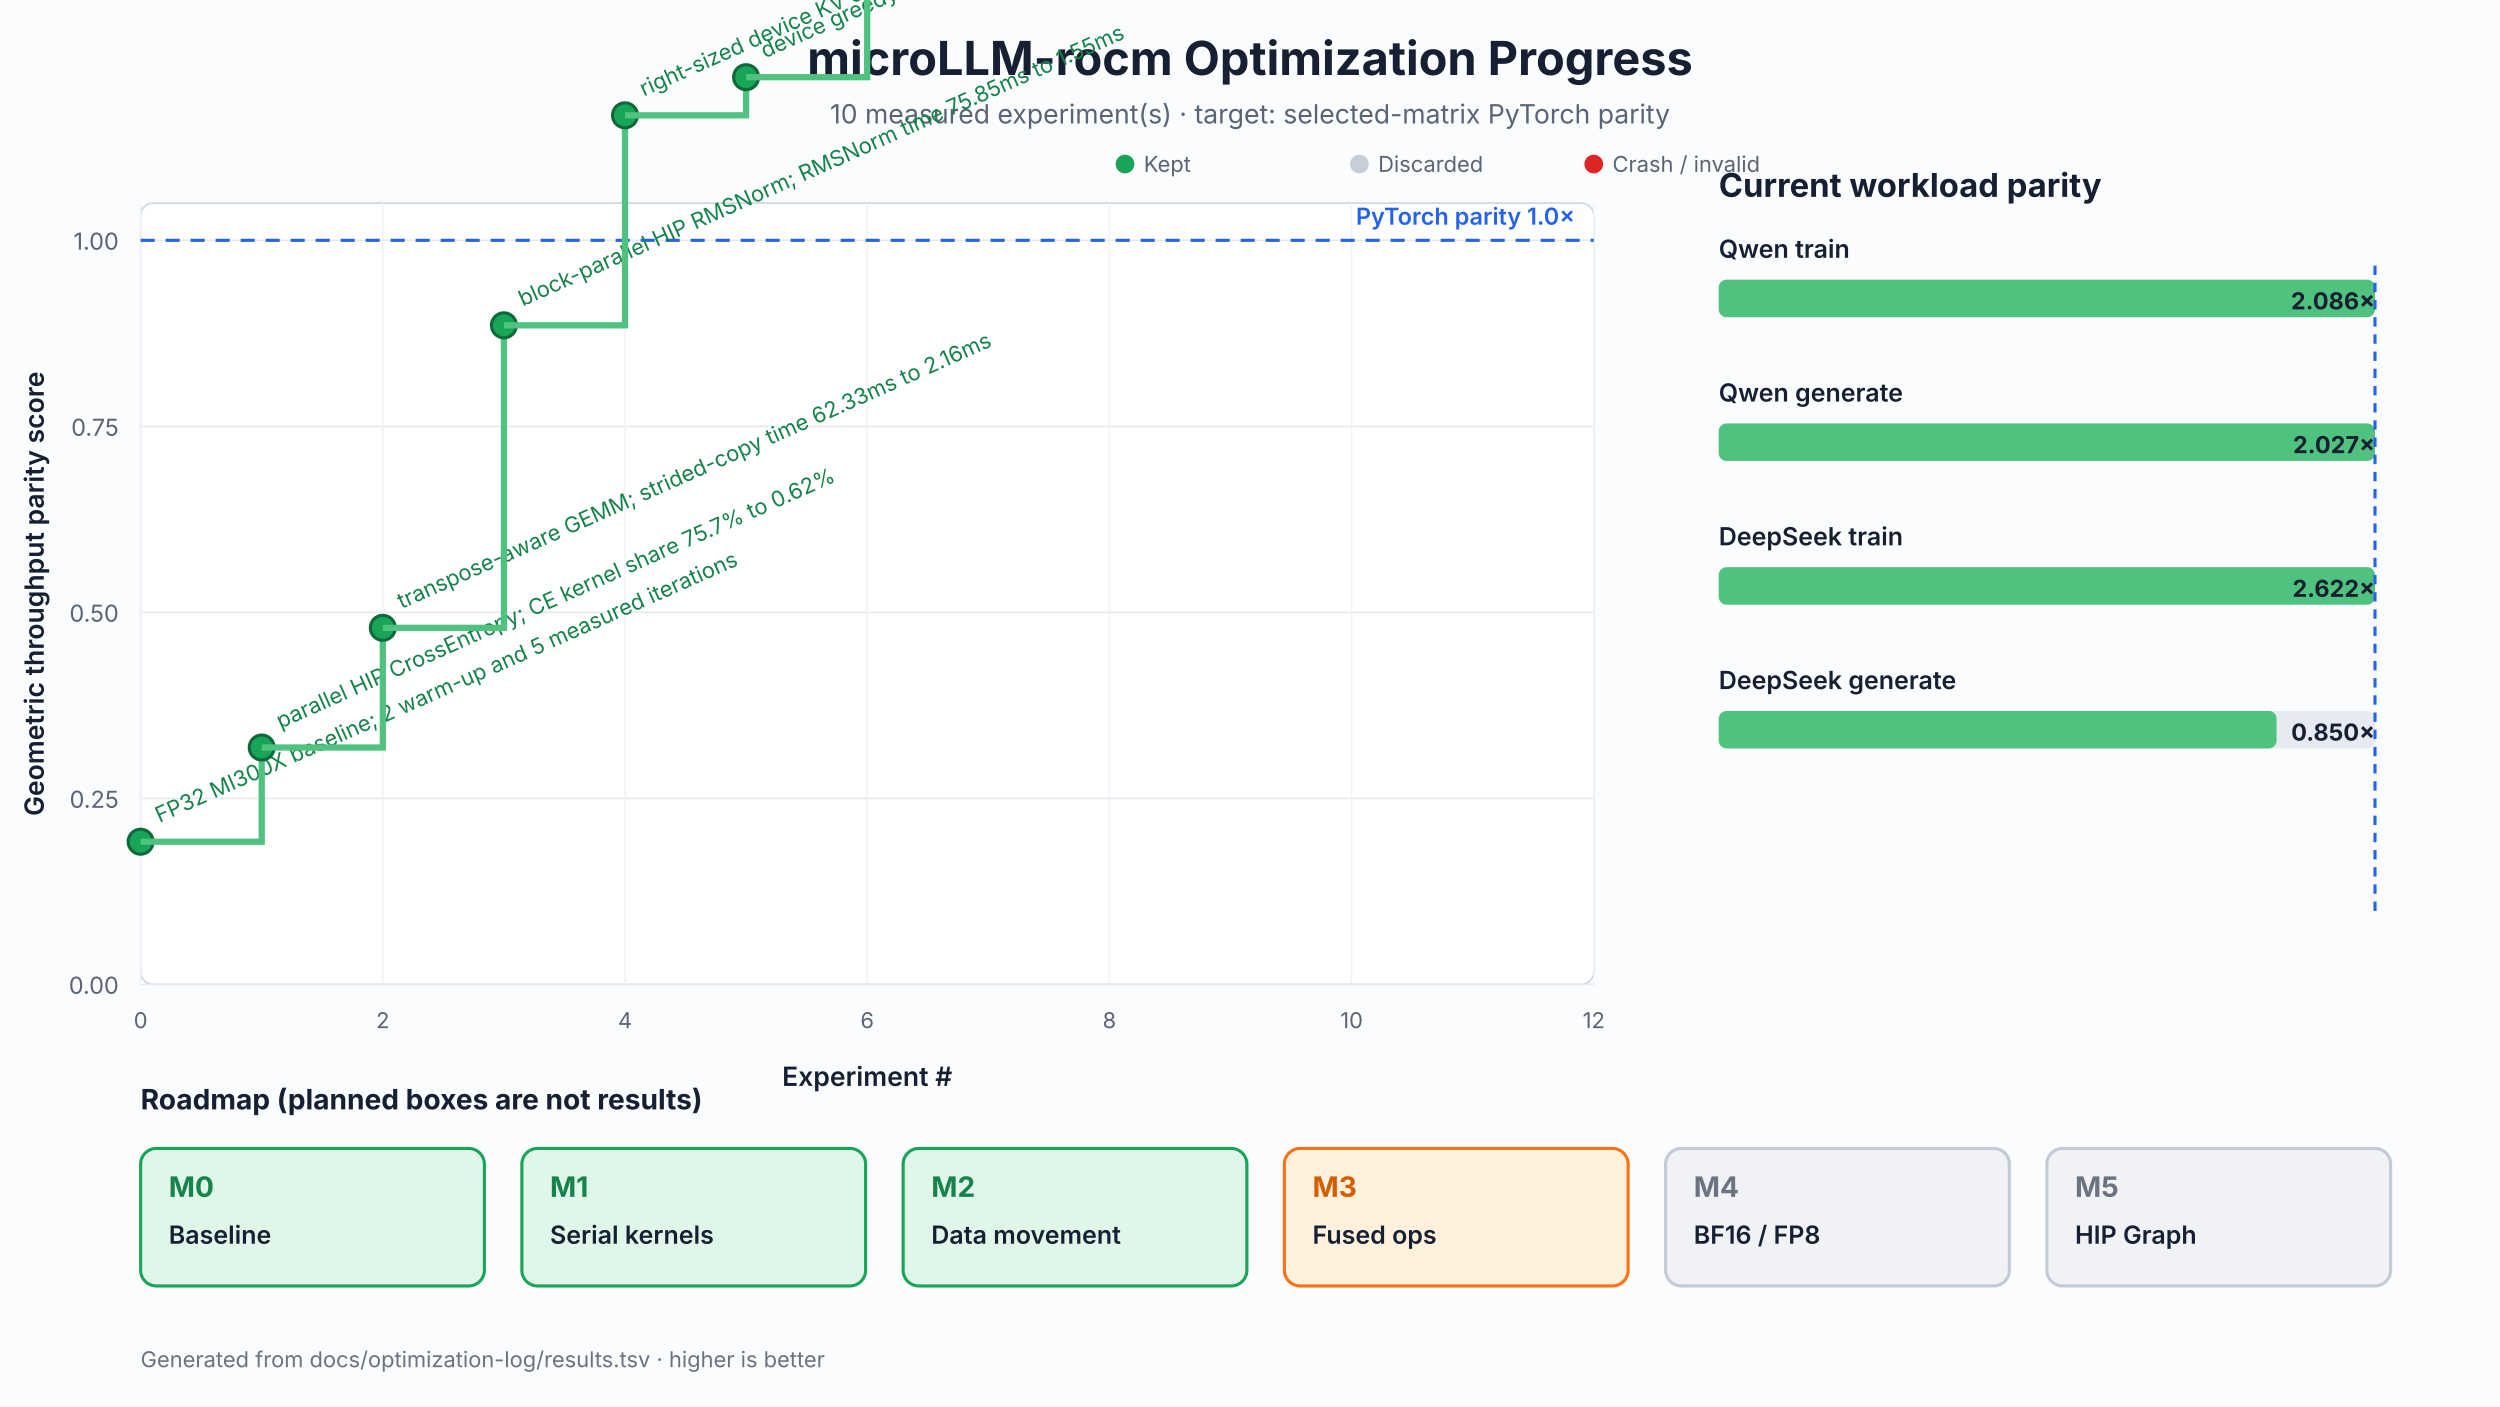
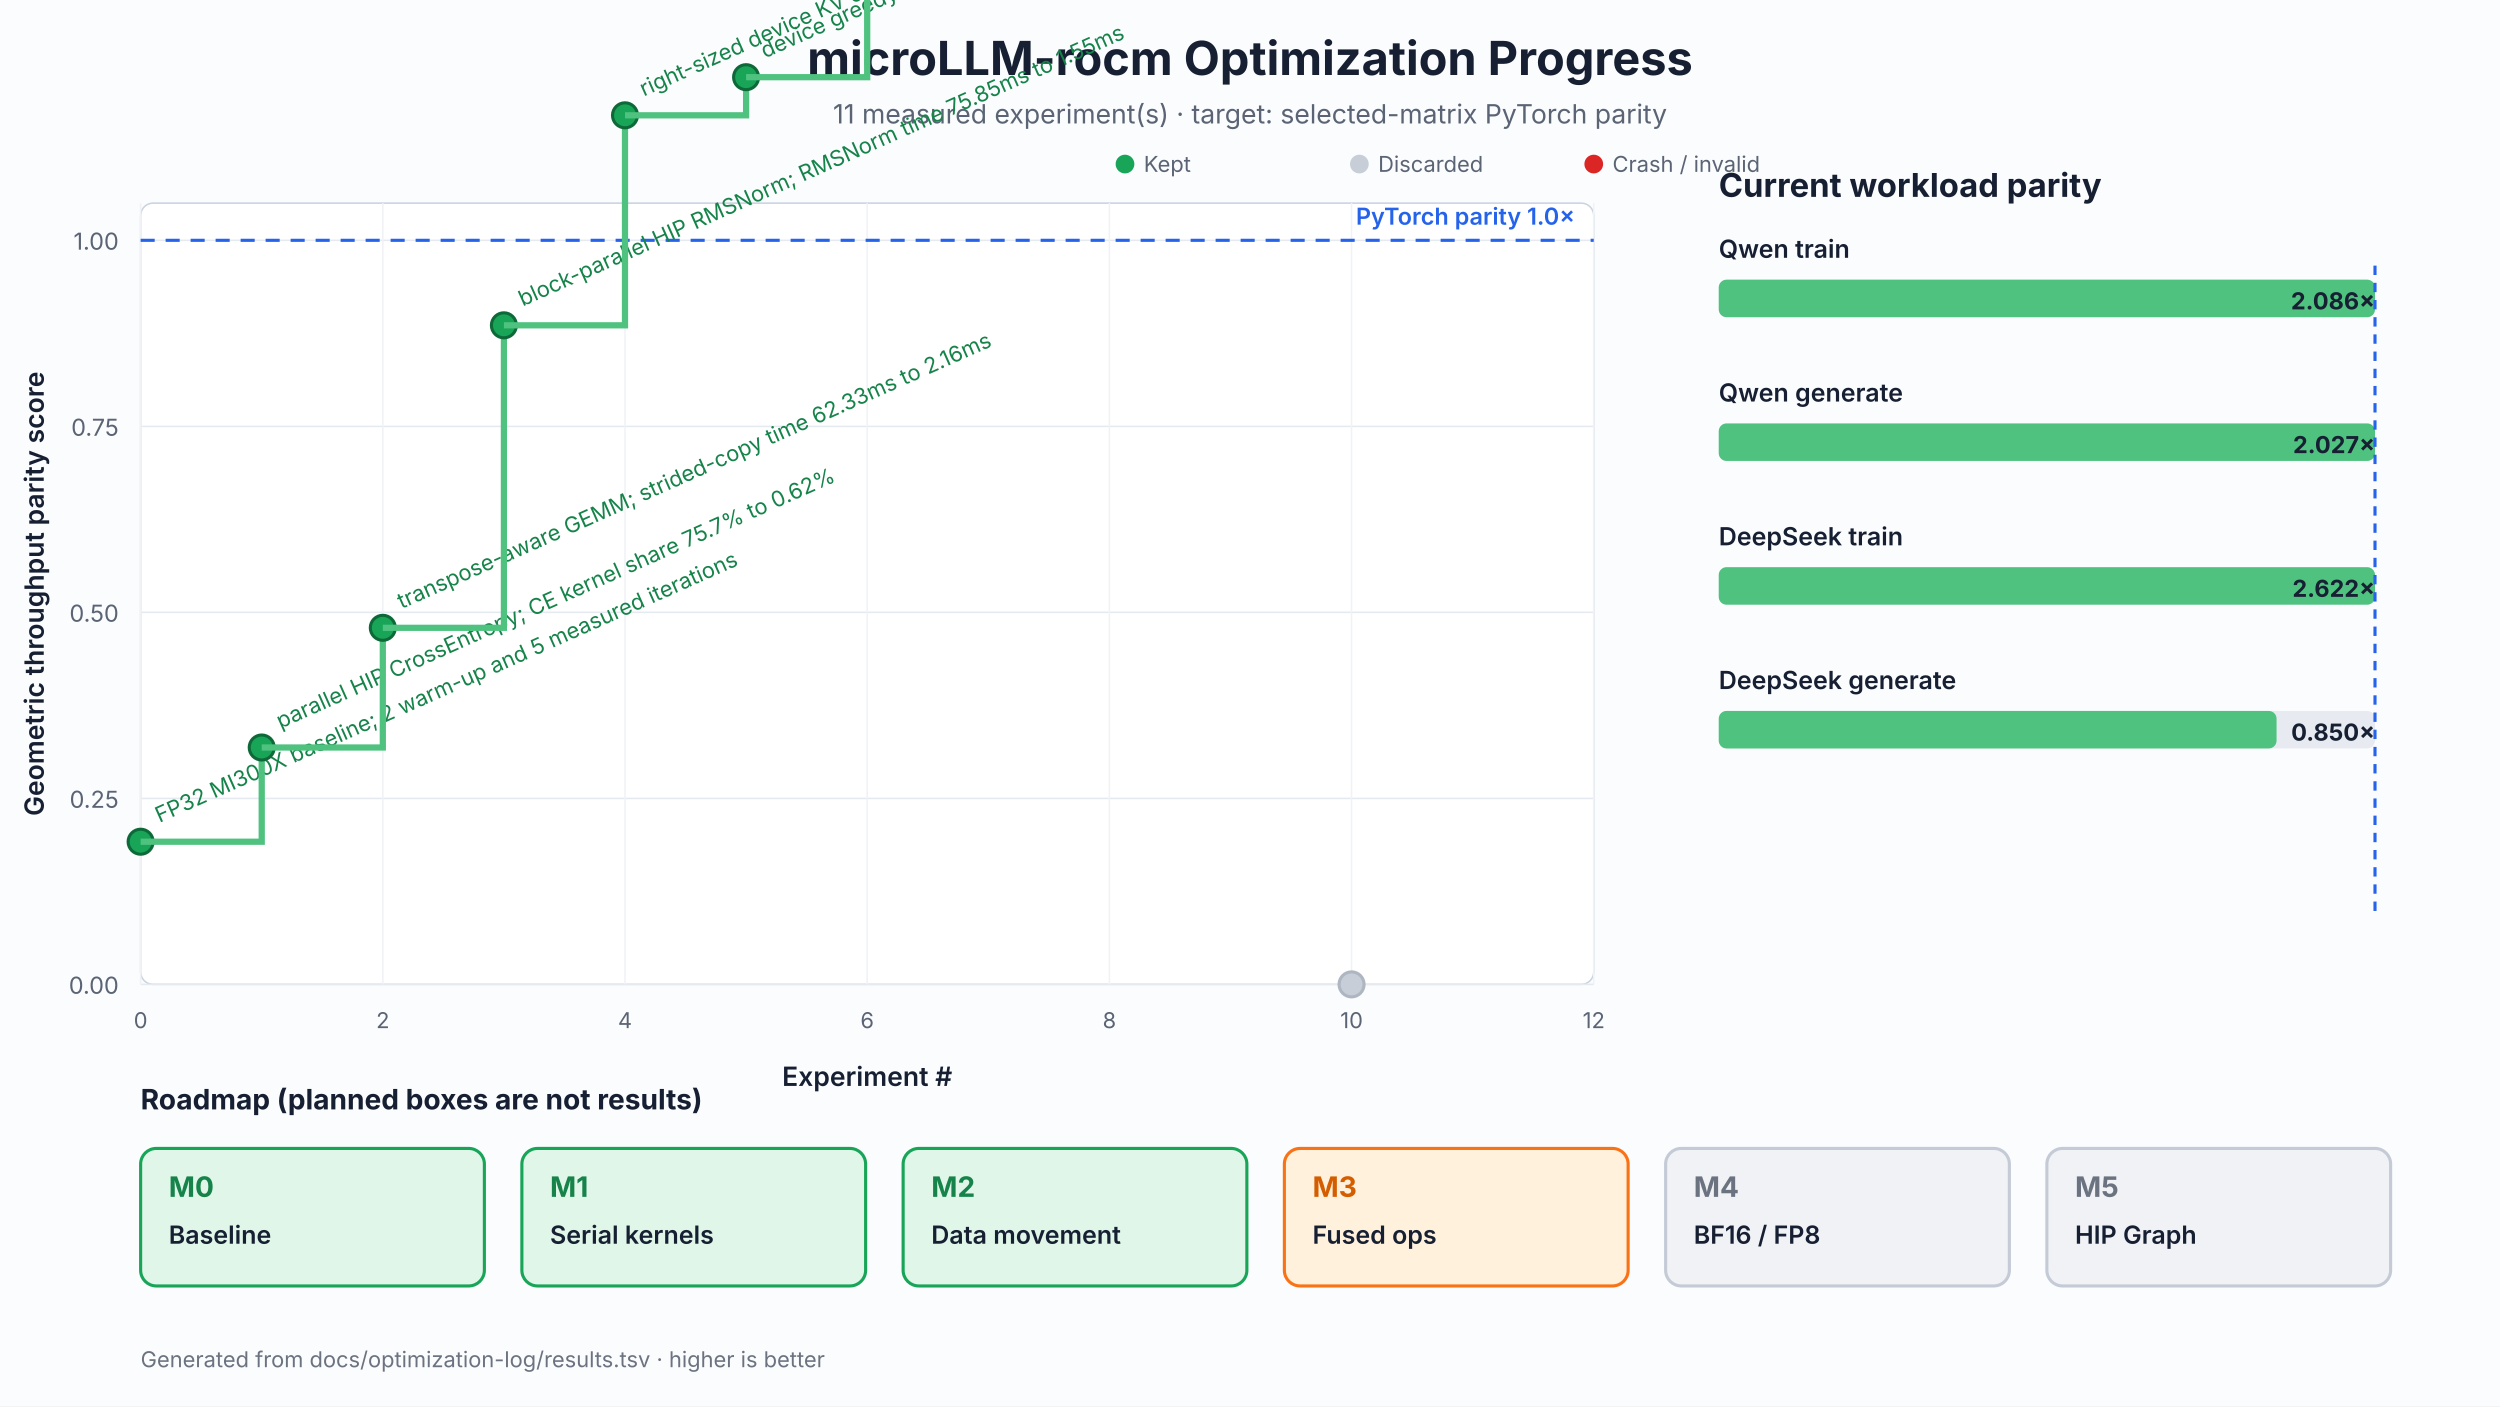
<svg xmlns="http://www.w3.org/2000/svg" width="1600" height="900" viewBox="0 0 1600 900">
  <rect width="100%" height="100%" fill="#fbfcfe" />
  <text x="800.0" y="48.0" font-family="Inter,Arial,sans-serif" font-size="30" fill="#172033" text-anchor="middle" font-weight="700">microLLM-rocm Optimization Progress</text>
-   <text x="800.0" y="79.0" font-family="Inter,Arial,sans-serif" font-size="17" fill="#5b6474" text-anchor="middle" font-weight="400">10 measured experiment(s) · target: selected-matrix PyTorch parity</text>
+   <text x="800.0" y="79.0" font-family="Inter,Arial,sans-serif" font-size="17" fill="#5b6474" text-anchor="middle" font-weight="400">11 measured experiment(s) · target: selected-matrix PyTorch parity</text>
  <rect x="90" y="130" width="930" height="500" fill="#ffffff" stroke="#cbd3df" rx="8" />
  <line x1="90" y1="630.0" x2="1020" y2="630.0" stroke="#e5e9f0" />
  <text x="76.0" y="636.0" font-family="Inter,Arial,sans-serif" font-size="15" fill="#5b6474" text-anchor="end" font-weight="400">0.00</text>
  <line x1="90" y1="511.0" x2="1020" y2="511.0" stroke="#e5e9f0" />
  <text x="76.0" y="517.0" font-family="Inter,Arial,sans-serif" font-size="15" fill="#5b6474" text-anchor="end" font-weight="400">0.25</text>
  <line x1="90" y1="391.9" x2="1020" y2="391.9" stroke="#e5e9f0" />
  <text x="76.0" y="397.9" font-family="Inter,Arial,sans-serif" font-size="15" fill="#5b6474" text-anchor="end" font-weight="400">0.50</text>
  <line x1="90" y1="272.9" x2="1020" y2="272.9" stroke="#e5e9f0" />
  <text x="76.0" y="278.9" font-family="Inter,Arial,sans-serif" font-size="15" fill="#5b6474" text-anchor="end" font-weight="400">0.75</text>
  <line x1="90" y1="153.8" x2="1020" y2="153.8" stroke="#e5e9f0" />
  <text x="76.0" y="159.8" font-family="Inter,Arial,sans-serif" font-size="15" fill="#5b6474" text-anchor="end" font-weight="400">1.00</text>
  <line x1="90.0" y1="130" x2="90.0" y2="630" stroke="#f0f2f6" />
  <text x="90.0" y="658.0" font-family="Inter,Arial,sans-serif" font-size="14" fill="#5b6474" text-anchor="middle" font-weight="400">0</text>
  <line x1="245.0" y1="130" x2="245.0" y2="630" stroke="#f0f2f6" />
  <text x="245.0" y="658.0" font-family="Inter,Arial,sans-serif" font-size="14" fill="#5b6474" text-anchor="middle" font-weight="400">2</text>
  <line x1="400.0" y1="130" x2="400.0" y2="630" stroke="#f0f2f6" />
  <text x="400.0" y="658.0" font-family="Inter,Arial,sans-serif" font-size="14" fill="#5b6474" text-anchor="middle" font-weight="400">4</text>
  <line x1="555.0" y1="130" x2="555.0" y2="630" stroke="#f0f2f6" />
  <text x="555.0" y="658.0" font-family="Inter,Arial,sans-serif" font-size="14" fill="#5b6474" text-anchor="middle" font-weight="400">6</text>
  <line x1="710.0" y1="130" x2="710.0" y2="630" stroke="#f0f2f6" />
  <text x="710.0" y="658.0" font-family="Inter,Arial,sans-serif" font-size="14" fill="#5b6474" text-anchor="middle" font-weight="400">8</text>
  <line x1="865.0" y1="130" x2="865.0" y2="630" stroke="#f0f2f6" />
  <text x="865.0" y="658.0" font-family="Inter,Arial,sans-serif" font-size="14" fill="#5b6474" text-anchor="middle" font-weight="400">10</text>
  <line x1="1020.0" y1="130" x2="1020.0" y2="630" stroke="#f0f2f6" />
  <text x="1020.0" y="658.0" font-family="Inter,Arial,sans-serif" font-size="14" fill="#5b6474" text-anchor="middle" font-weight="400">12</text>
  <line x1="90" y1="153.8" x2="1020" y2="153.8" stroke="#2563eb" stroke-width="2" stroke-dasharray="9 7" />
  <text x="1008.0" y="143.8" font-family="Inter,Arial,sans-serif" font-size="15" fill="#2563eb" text-anchor="end" font-weight="600">PyTorch parity 1.0×</text>
  <circle cx="90.0" cy="538.7" r="8" fill="#18a558" stroke="#0e6938" stroke-width="2" />
  <text x="102.0" y="526.7" font-family="Inter,Arial,sans-serif" font-size="14" fill="#16834a" text-anchor="start" font-weight="400" transform="rotate(-24 102.0 526.7)">FP32 MI300X baseline; 2 warm-up and 5 measured iterations</text>
  <path d="M 90.0 538.7 H 167.5 V 478.4" fill="none" stroke="#4ec27e" stroke-width="4" />
  <circle cx="167.5" cy="478.4" r="8" fill="#18a558" stroke="#0e6938" stroke-width="2" />
  <text x="179.5" y="466.4" font-family="Inter,Arial,sans-serif" font-size="14" fill="#16834a" text-anchor="start" font-weight="400" transform="rotate(-24 179.5 466.4)">parallel HIP CrossEntropy; CE kernel share 75.7% to 0.62%</text>
  <path d="M 167.5 478.4 H 245.0 V 401.8" fill="none" stroke="#4ec27e" stroke-width="4" />
  <circle cx="245.0" cy="401.8" r="8" fill="#18a558" stroke="#0e6938" stroke-width="2" />
  <text x="257.0" y="389.8" font-family="Inter,Arial,sans-serif" font-size="14" fill="#16834a" text-anchor="start" font-weight="400" transform="rotate(-24 257.0 389.8)">transpose-aware GEMM; strided-copy time 62.33ms to 2.16ms</text>
  <path d="M 245.0 401.8 H 322.5 V 208.2" fill="none" stroke="#4ec27e" stroke-width="4" />
  <circle cx="322.5" cy="208.2" r="8" fill="#18a558" stroke="#0e6938" stroke-width="2" />
  <text x="334.5" y="196.2" font-family="Inter,Arial,sans-serif" font-size="14" fill="#16834a" text-anchor="start" font-weight="400" transform="rotate(-24 334.5 196.2)">block-parallel HIP RMSNorm; RMSNorm time 75.85ms to 1.55ms</text>
  <path d="M 322.5 208.2 H 400.0 V 73.8" fill="none" stroke="#4ec27e" stroke-width="4" />
  <circle cx="400.0" cy="73.8" r="8" fill="#18a558" stroke="#0e6938" stroke-width="2" />
  <text x="412.0" y="61.8" font-family="Inter,Arial,sans-serif" font-size="14" fill="#16834a" text-anchor="start" font-weight="400" transform="rotate(-24 412.0 61.8)">right-sized device KV cache and direct GQA; score crosses selected-matrix parity</text>
  <path d="M 400.0 73.8 H 477.5 V 49.4" fill="none" stroke="#4ec27e" stroke-width="4" />
  <circle cx="477.5" cy="49.4" r="8" fill="#18a558" stroke="#0e6938" stroke-width="2" />
  <text x="489.5" y="37.4" font-family="Inter,Arial,sans-serif" font-size="14" fill="#16834a" text-anchor="start" font-weight="400" transform="rotate(-24 489.5 37.4)">device greedy argmax; generated-token D2H records 9 to 1</text>
  <path d="M 477.5 49.4 H 555.0 V -179.8" fill="none" stroke="#4ec27e" stroke-width="4" />
  <circle cx="555.0" cy="-179.8" r="8" fill="#18a558" stroke="#0e6938" stroke-width="2" />
  <text x="567.0" y="-191.8" font-family="Inter,Arial,sans-serif" font-size="14" fill="#16834a" text-anchor="start" font-weight="400" transform="rotate(-24 567.0 -191.8)">steady-state exact-size HIP pool; measured backend allocations reduced 7x to 66x</text>
  <circle cx="632.5" cy="-165.1" r="8" fill="#c8ced8" stroke="#aeb6c2" stroke-width="2" />
  <circle cx="710.0" cy="-154.2" r="8" fill="#c8ced8" stroke="#aeb6c2" stroke-width="2" />
  <path d="M 555.0 -179.8 H 787.5 V -204.4" fill="none" stroke="#4ec27e" stroke-width="4" />
  <circle cx="787.5" cy="-204.4" r="8" fill="#18a558" stroke="#0e6938" stroke-width="2" />
  <text x="799.5" y="-216.4" font-family="Inter,Arial,sans-serif" font-size="14" fill="#16834a" text-anchor="start" font-weight="400" transform="rotate(-24 799.5 -216.4)">fused cached decode Attention; generation medians improved 5.5% and 8.1%</text>
+   <circle cx="865.0" cy="630.0" r="8" fill="#c8ced8" stroke="#aeb6c2" stroke-width="2" />
  <text x="555.0" y="695.0" font-family="Inter,Arial,sans-serif" font-size="17" fill="#172033" text-anchor="middle" font-weight="600">Experiment #</text>
  <text x="28.0" y="380.0" font-family="Inter,Arial,sans-serif" font-size="17" fill="#172033" text-anchor="middle" font-weight="600" transform="rotate(-90 28.0 380.0)">Geometric throughput parity score</text>
  <circle cx="720" cy="105" r="6" fill="#18a558" />
  <text x="732.0" y="110.0" font-family="Inter,Arial,sans-serif" font-size="14" fill="#5b6474" text-anchor="start" font-weight="400">Kept</text>
  <circle cx="870" cy="105" r="6" fill="#c8ced8" />
  <text x="882.0" y="110.0" font-family="Inter,Arial,sans-serif" font-size="14" fill="#5b6474" text-anchor="start" font-weight="400">Discarded</text>
  <circle cx="1020" cy="105" r="6" fill="#dc2626" />
  <text x="1032.0" y="110.0" font-family="Inter,Arial,sans-serif" font-size="14" fill="#5b6474" text-anchor="start" font-weight="400">Crash / invalid</text>
  <text x="1100.0" y="126.0" font-family="Inter,Arial,sans-serif" font-size="21" fill="#172033" text-anchor="start" font-weight="700">Current workload parity</text>
  <text x="1100.0" y="165.0" font-family="Inter,Arial,sans-serif" font-size="16" fill="#172033" text-anchor="start" font-weight="600">Qwen train</text>
  <rect x="1100" y="179" width="420" height="24" rx="5" fill="#e7ebf1" />
  <rect x="1100" y="179" width="420.0" height="24" rx="5" fill="#4ec27e" />
  <text x="1520.0" y="198.0" font-family="Inter,Arial,sans-serif" font-size="15" fill="#172033" text-anchor="end" font-weight="700">2.086×</text>
  <text x="1100.0" y="257.0" font-family="Inter,Arial,sans-serif" font-size="16" fill="#172033" text-anchor="start" font-weight="600">Qwen generate</text>
  <rect x="1100" y="271" width="420" height="24" rx="5" fill="#e7ebf1" />
  <rect x="1100" y="271" width="420.0" height="24" rx="5" fill="#4ec27e" />
  <text x="1520.0" y="290.0" font-family="Inter,Arial,sans-serif" font-size="15" fill="#172033" text-anchor="end" font-weight="700">2.027×</text>
  <text x="1100.0" y="349.0" font-family="Inter,Arial,sans-serif" font-size="16" fill="#172033" text-anchor="start" font-weight="600">DeepSeek train</text>
  <rect x="1100" y="363" width="420" height="24" rx="5" fill="#e7ebf1" />
  <rect x="1100" y="363" width="420.0" height="24" rx="5" fill="#4ec27e" />
  <text x="1520.0" y="382.0" font-family="Inter,Arial,sans-serif" font-size="15" fill="#172033" text-anchor="end" font-weight="700">2.622×</text>
  <text x="1100.0" y="441.0" font-family="Inter,Arial,sans-serif" font-size="16" fill="#172033" text-anchor="start" font-weight="600">DeepSeek generate</text>
  <rect x="1100" y="455" width="420" height="24" rx="5" fill="#e7ebf1" />
  <rect x="1100" y="455" width="357.0" height="24" rx="5" fill="#4ec27e" />
  <text x="1520.0" y="474.0" font-family="Inter,Arial,sans-serif" font-size="15" fill="#172033" text-anchor="end" font-weight="700">0.850×</text>
  <line x1="1520" y1="170" x2="1520" y2="585" stroke="#2563eb" stroke-width="2" stroke-dasharray="6 5" />
  <text x="90.0" y="710.0" font-family="Inter,Arial,sans-serif" font-size="18" fill="#172033" text-anchor="start" font-weight="700">Roadmap (planned boxes are not results)</text>
  <rect x="90" y="735" width="220" height="88" rx="10" fill="#e0f6e9" stroke="#18a558" stroke-width="2" />
  <text x="108.0" y="766.0" font-family="Inter,Arial,sans-serif" font-size="18" fill="#16834a" text-anchor="start" font-weight="700">M0</text>
  <text x="108.0" y="796.0" font-family="Inter,Arial,sans-serif" font-size="16" fill="#172033" text-anchor="start" font-weight="600">Baseline</text>
  <rect x="334" y="735" width="220" height="88" rx="10" fill="#e0f6e9" stroke="#18a558" stroke-width="2" />
  <text x="352.0" y="766.0" font-family="Inter,Arial,sans-serif" font-size="18" fill="#16834a" text-anchor="start" font-weight="700">M1</text>
  <text x="352.0" y="796.0" font-family="Inter,Arial,sans-serif" font-size="16" fill="#172033" text-anchor="start" font-weight="600">Serial kernels</text>
  <rect x="578" y="735" width="220" height="88" rx="10" fill="#e0f6e9" stroke="#18a558" stroke-width="2" />
  <text x="596.0" y="766.0" font-family="Inter,Arial,sans-serif" font-size="18" fill="#16834a" text-anchor="start" font-weight="700">M2</text>
  <text x="596.0" y="796.0" font-family="Inter,Arial,sans-serif" font-size="16" fill="#172033" text-anchor="start" font-weight="600">Data movement</text>
  <rect x="822" y="735" width="220" height="88" rx="10" fill="#fff1dc" stroke="#f97316" stroke-width="2" />
  <text x="840.0" y="766.0" font-family="Inter,Arial,sans-serif" font-size="18" fill="#d45d00" text-anchor="start" font-weight="700">M3</text>
  <text x="840.0" y="796.0" font-family="Inter,Arial,sans-serif" font-size="16" fill="#172033" text-anchor="start" font-weight="600">Fused ops</text>
  <rect x="1066" y="735" width="220" height="88" rx="10" fill="#f0f2f6" stroke="#c4cbd6" stroke-width="2" />
  <text x="1084.0" y="766.0" font-family="Inter,Arial,sans-serif" font-size="18" fill="#6b7280" text-anchor="start" font-weight="700">M4</text>
  <text x="1084.0" y="796.0" font-family="Inter,Arial,sans-serif" font-size="16" fill="#172033" text-anchor="start" font-weight="600">BF16 / FP8</text>
  <rect x="1310" y="735" width="220" height="88" rx="10" fill="#f0f2f6" stroke="#c4cbd6" stroke-width="2" />
  <text x="1328.0" y="766.0" font-family="Inter,Arial,sans-serif" font-size="18" fill="#6b7280" text-anchor="start" font-weight="700">M5</text>
  <text x="1328.0" y="796.0" font-family="Inter,Arial,sans-serif" font-size="16" fill="#172033" text-anchor="start" font-weight="600">HIP Graph</text>
  <text x="90.0" y="875.0" font-family="Inter,Arial,sans-serif" font-size="14" fill="#6b7280" text-anchor="start" font-weight="400">Generated from docs/optimization-log/results.tsv · higher is better</text>
</svg>
